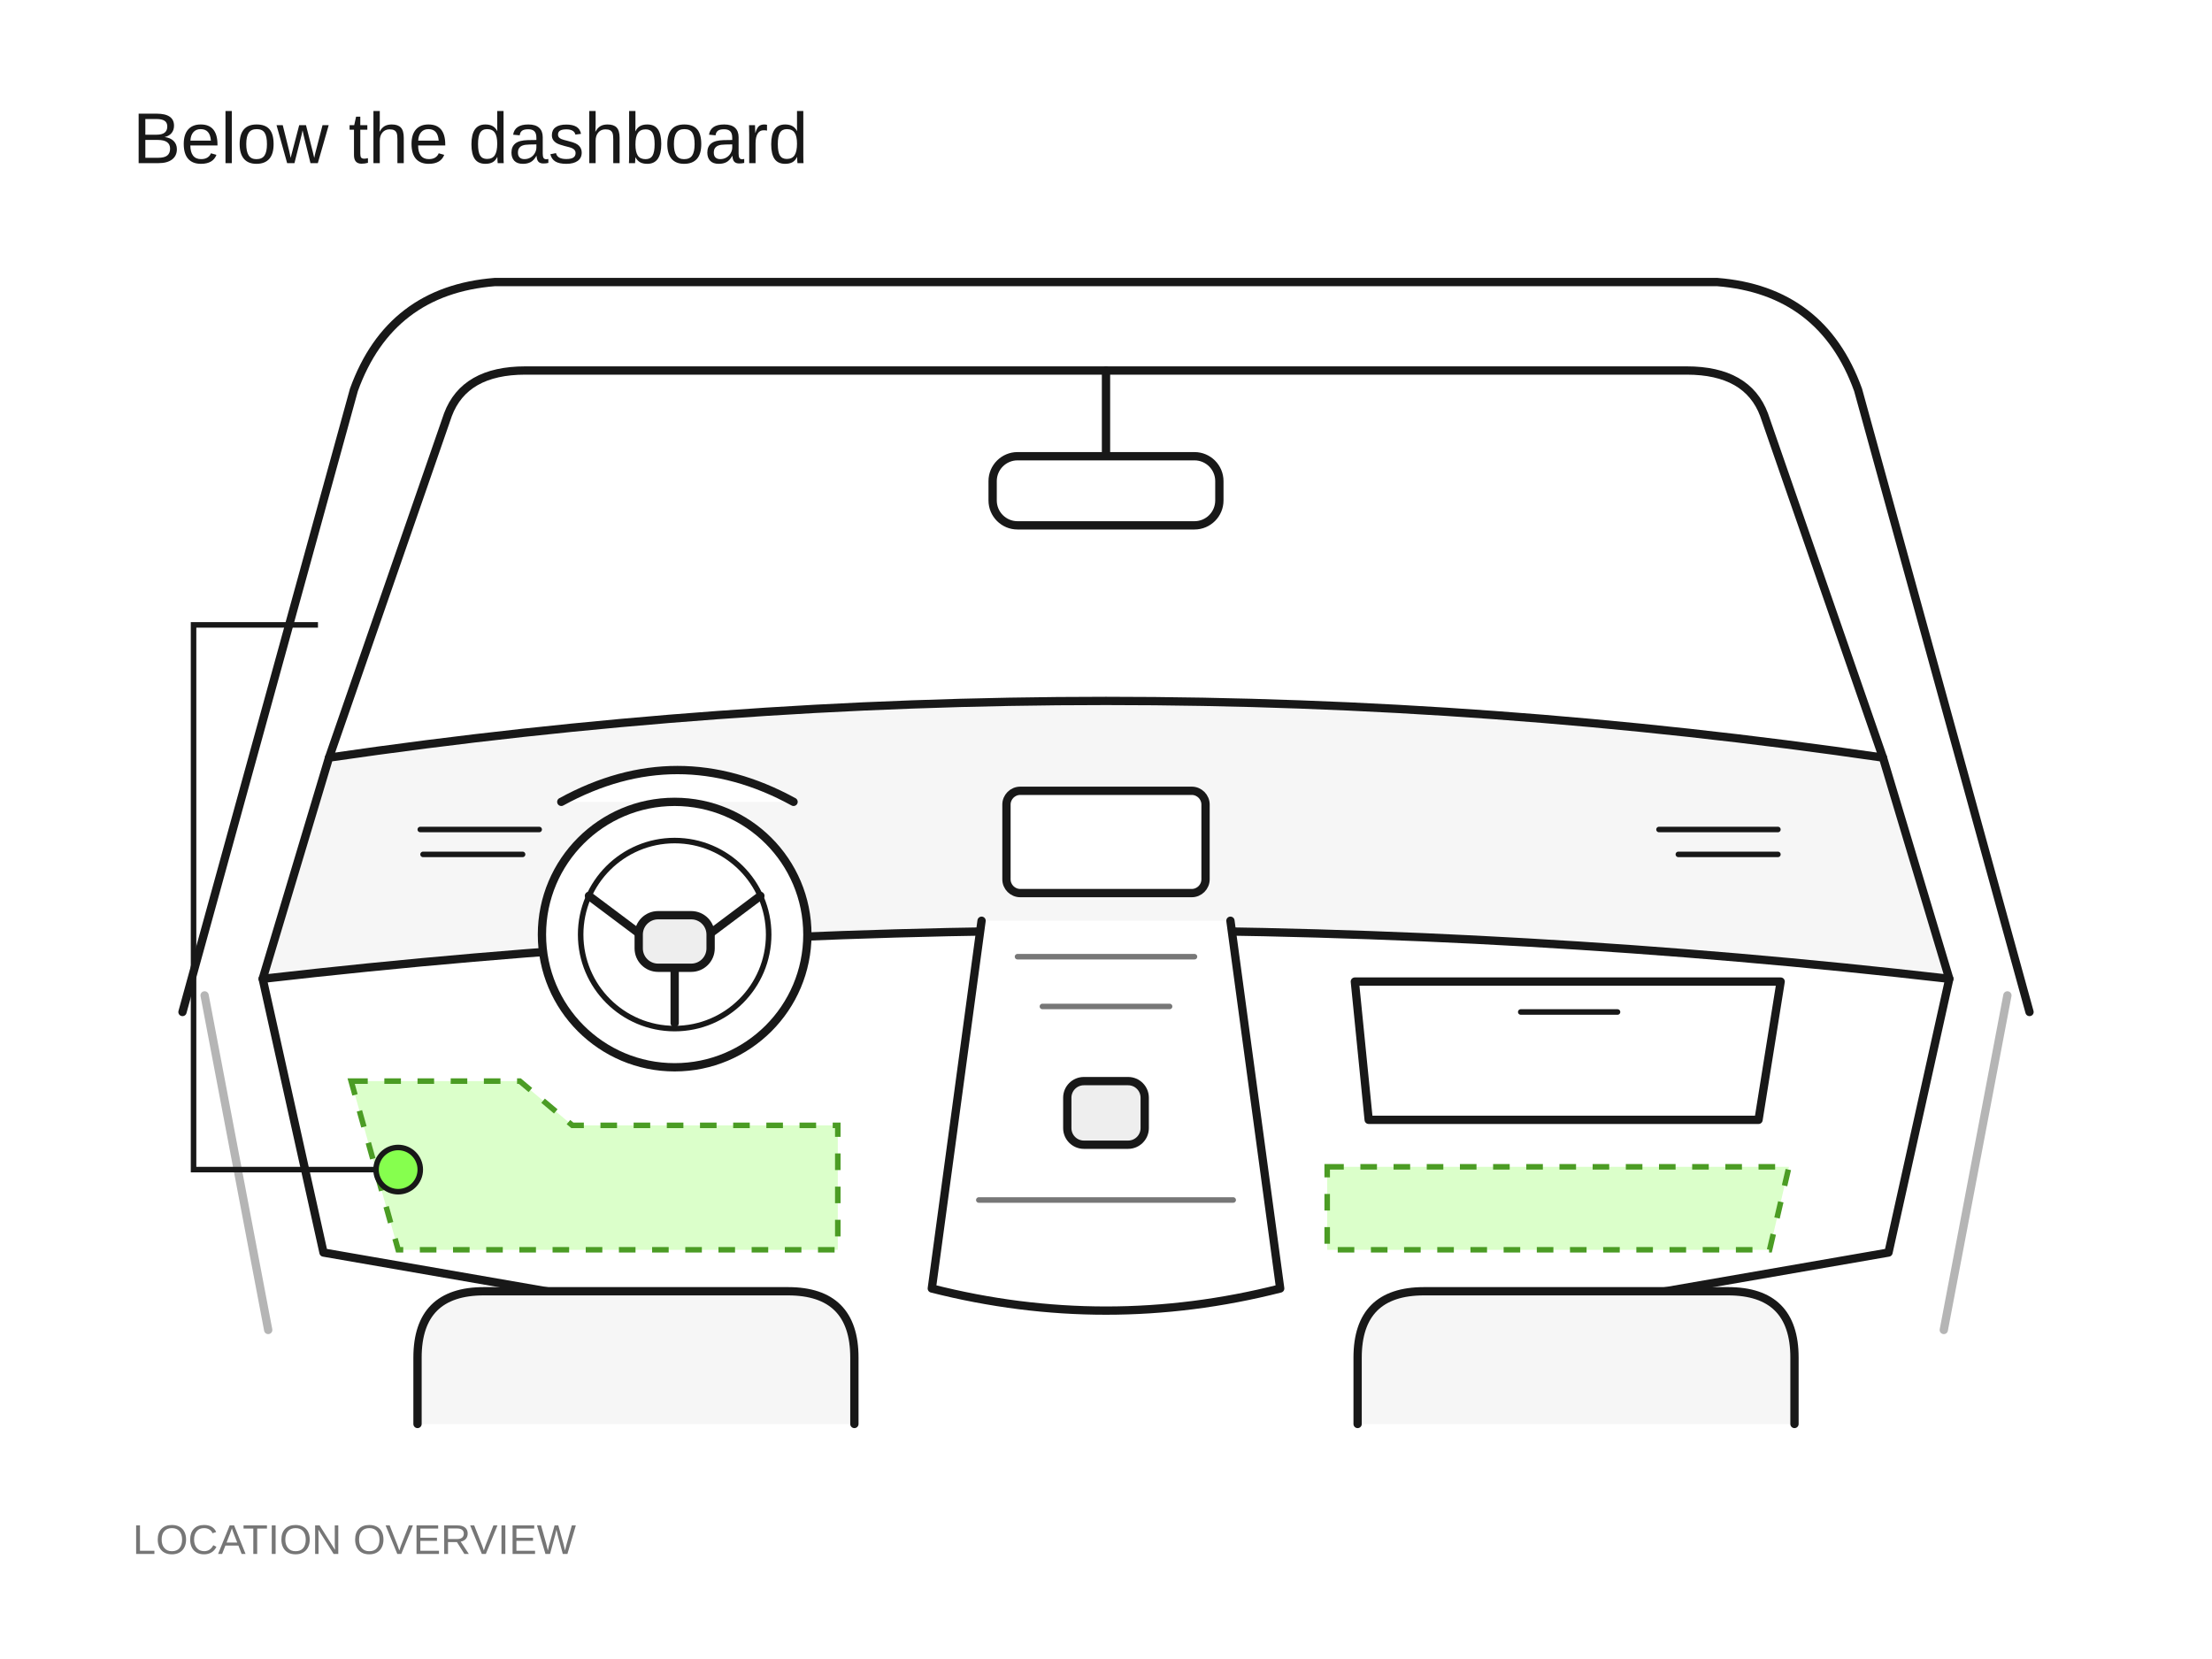
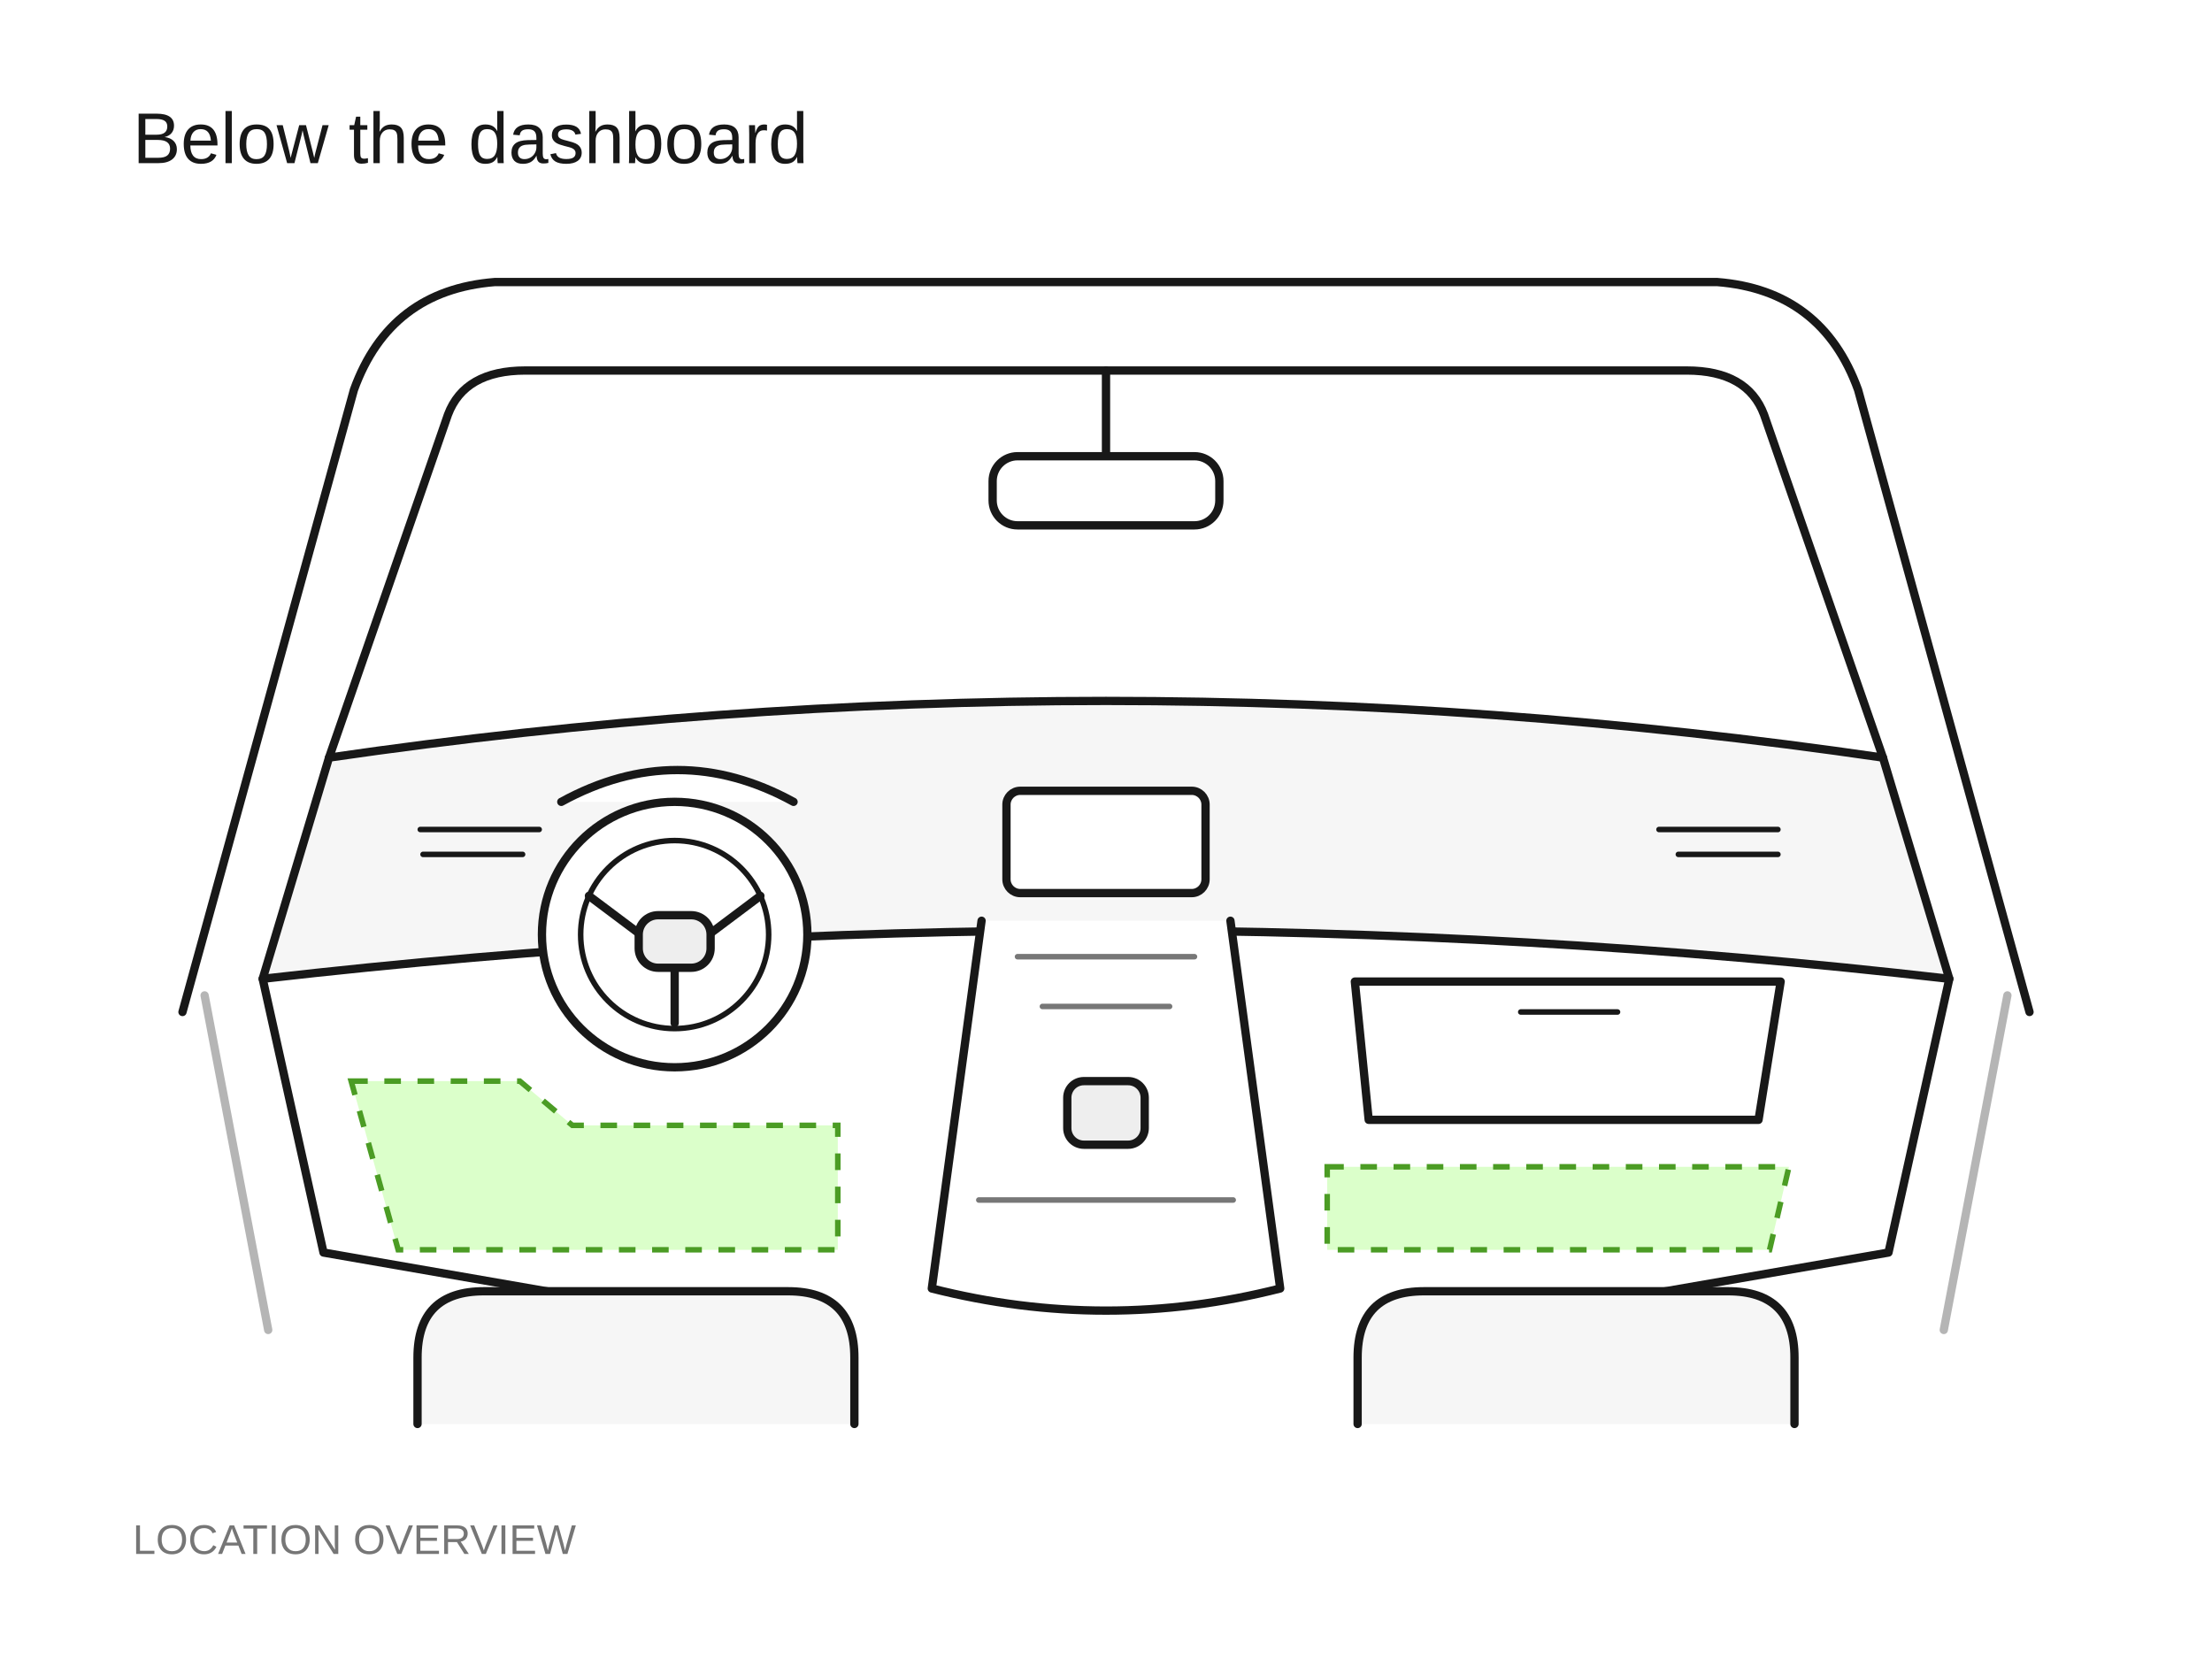
<svg xmlns="http://www.w3.org/2000/svg" width="800" height="600" viewBox="0 0 800 600" fill="none">
  <rect width="800" height="600" fill="white" />
  <g stroke="#181818" stroke-width="3" stroke-linecap="round" stroke-linejoin="round">
    <path d="M66 366 128 141Q141 105 179 102H621Q659 105 672 141L734 366" />
    <path d="m119 274 43-124q6-16 28-16h420q22 0 28 16l43 124" />
    <path d="M119 274Q400 233 681 274L705 354Q400 319 95 354Z" fill="#f6f6f6" />
    <path d="m95 354 22 99 144 25m444-124-22 99-144 25" />
    <path d="m74 360 23 121m629-121-23 121" stroke="#b5b5b5" />
    <path d="M355 333 337 466Q400 482 463 466L445 333" fill="white" />
    <rect x="364" y="286" width="72" height="37" rx="5" fill="white" />
    <path d="M368 346h64m-55 18h46m-69 70h92" stroke="#777" stroke-width="2" />
    <rect x="386" y="391" width="28" height="23" rx="6" fill="#eeeeee" />
    <path d="M152 300h43m-42 9h36m411-9h43m-36 9h36" stroke-width="2" />
    <path d="M203 290Q245 267 287 290" fill="white" />
    <circle cx="244" cy="338" r="48" fill="white" />
    <circle cx="244" cy="338" r="34" stroke-width="2" />
    <path d="m213 324 20 15m42-15-20 15m-11 12v19" />
    <rect x="231" y="331" width="26" height="19" rx="7" fill="#eeeeee" />
    <path d="M490 355h154l-8 50H495Z" fill="white" />
    <path d="M550 366h35" stroke-width="2" />
    <path d="M151 515v-24q0-24 24-24h110q24 0 24 24v24m182 0v-24q0-24 24-24h110q24 0 24 24v24" fill="#f6f6f6" />
    <path d="M400 134v31" />
    <rect x="359" y="165" width="82" height="25" rx="9" fill="white" />
  </g>
  <path d="M127 391H188L207 407H303V452H144Z M480 422H647L640 452H480Z" fill="#86ff4e" fill-opacity=".3" stroke="#4b9c24" stroke-width="2" stroke-dasharray="6 6" />
-   <path d="M115 226H70V423H136" stroke="#181818" stroke-width="2" />
-   <circle cx="144" cy="423" r="8" fill="#86ff4e" stroke="#181818" stroke-width="2" />
  <text x="48" y="59" font-family="Arial, sans-serif" font-size="26" fill="#181818">Below the dashboard</text>
  <text x="48" y="562" font-family="Arial, sans-serif" font-size="15" fill="#767676">LOCATION OVERVIEW</text>
</svg>
